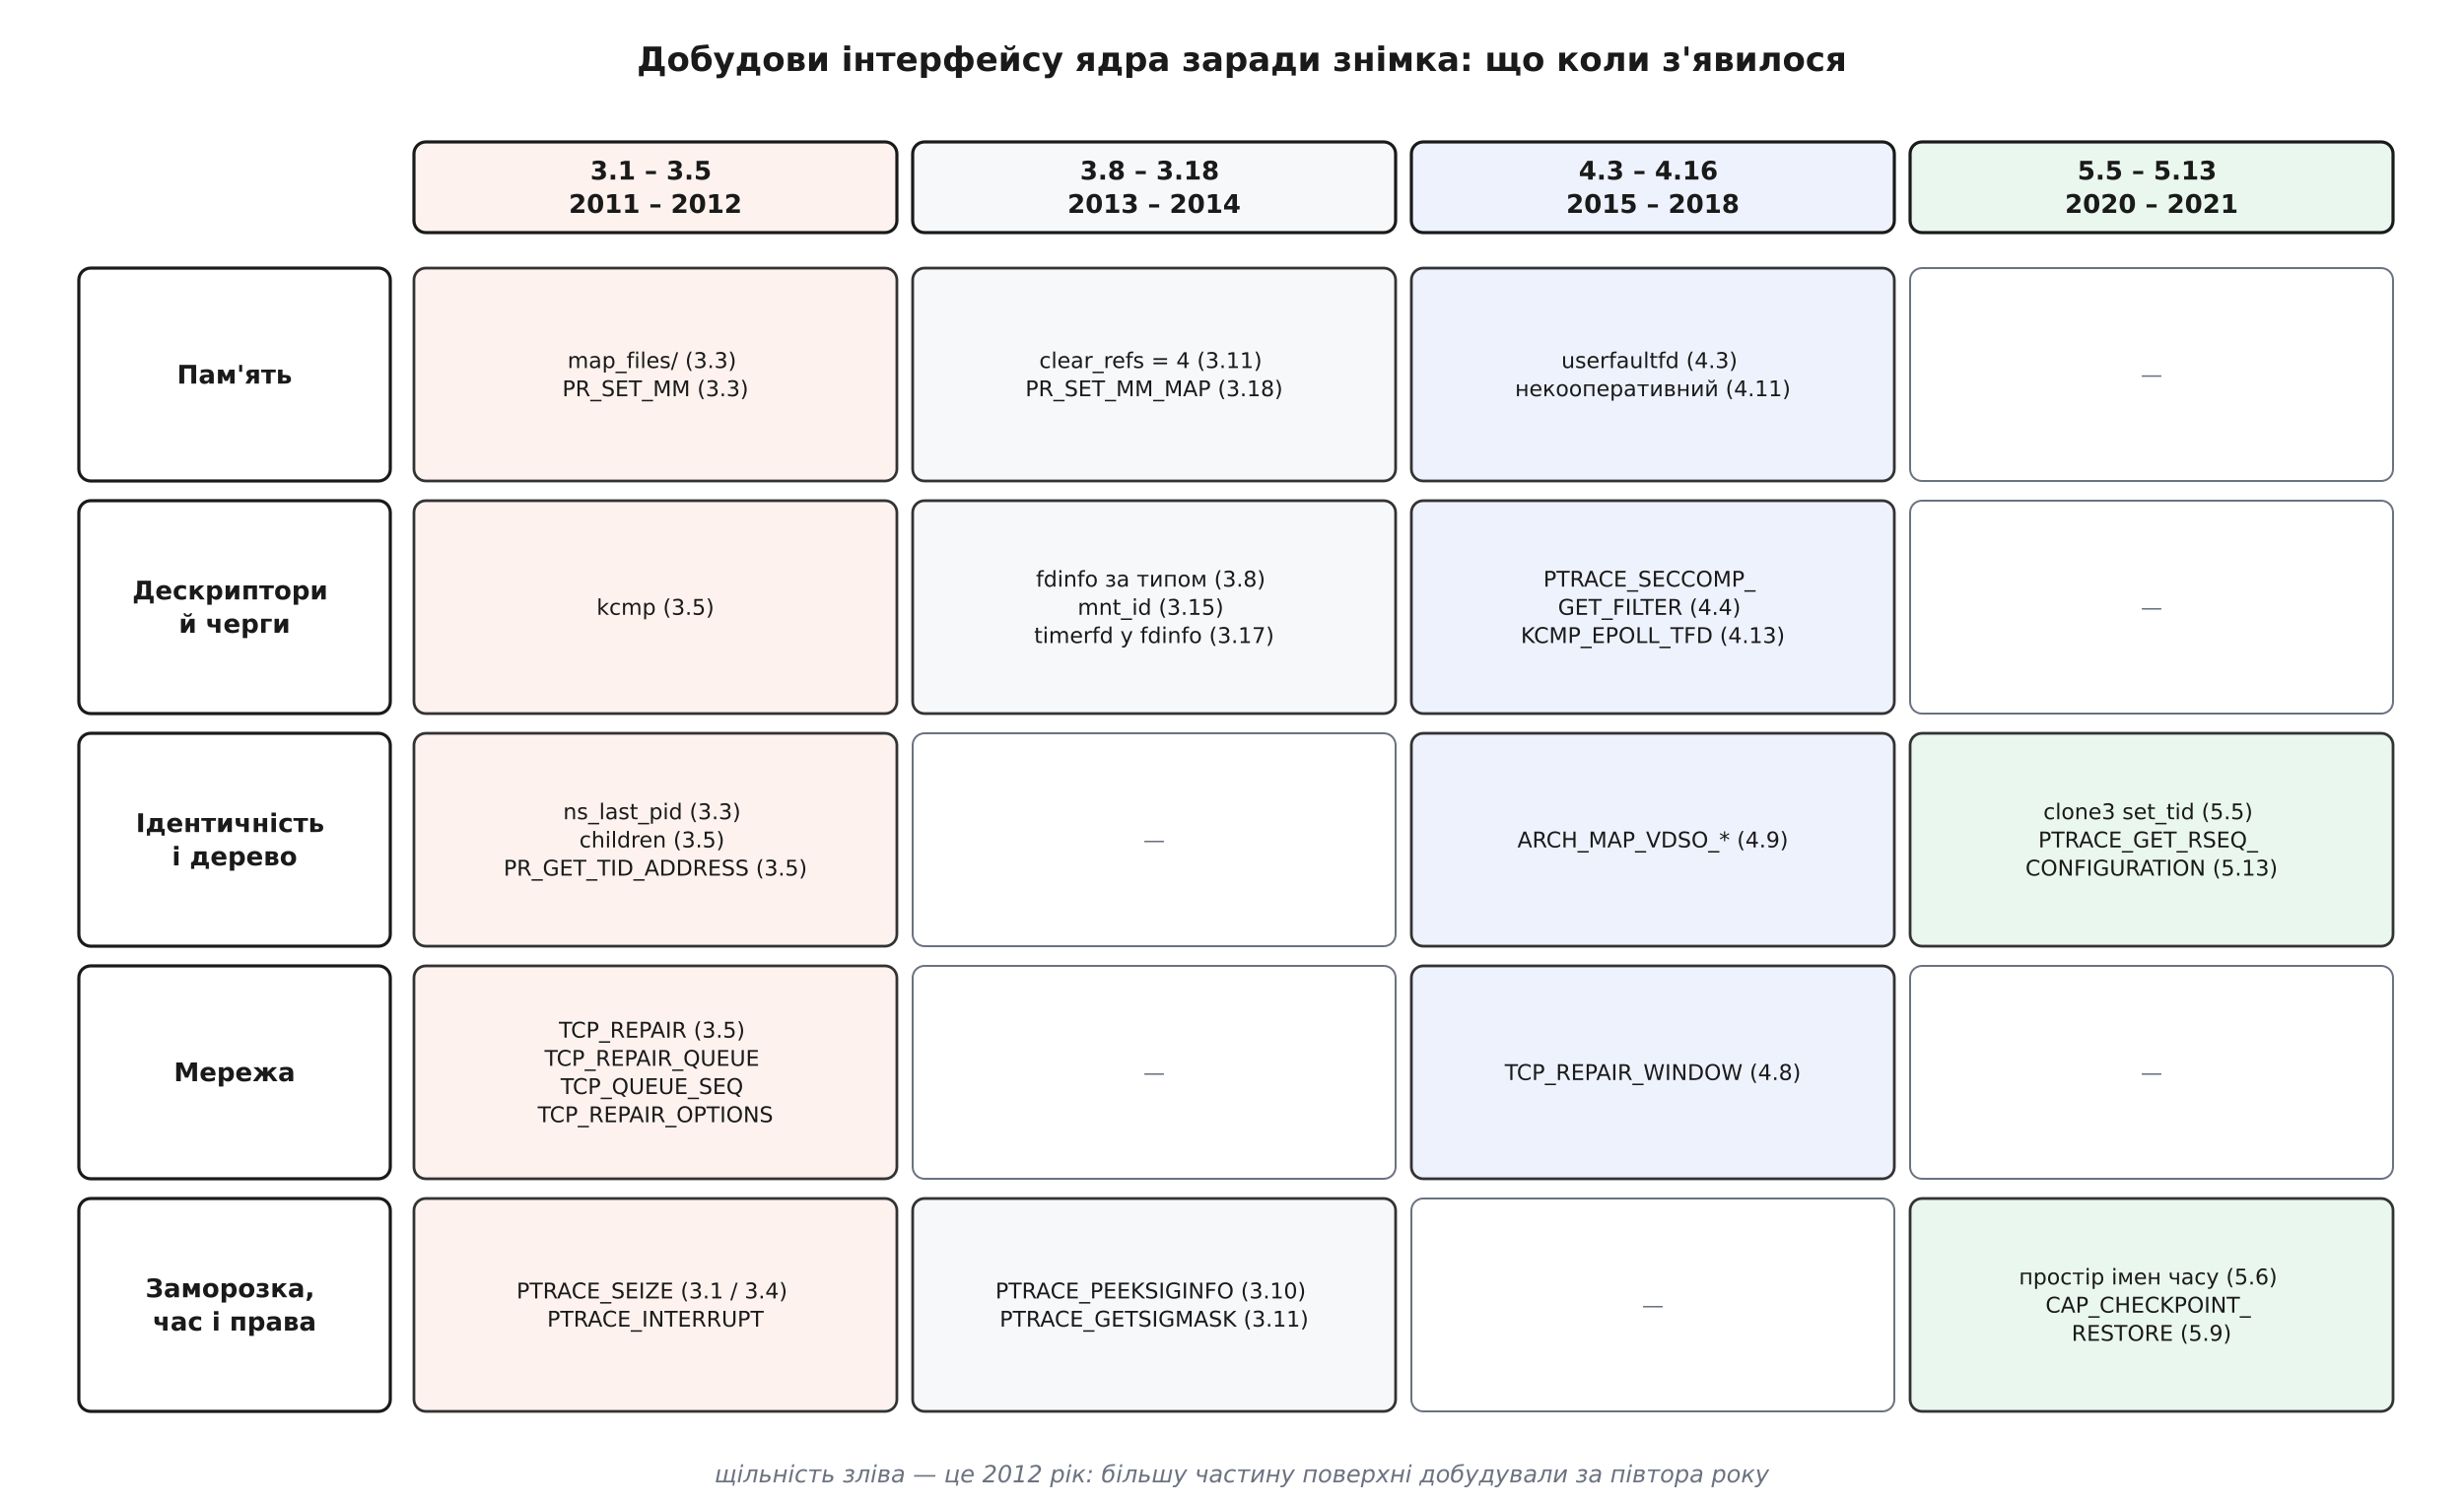
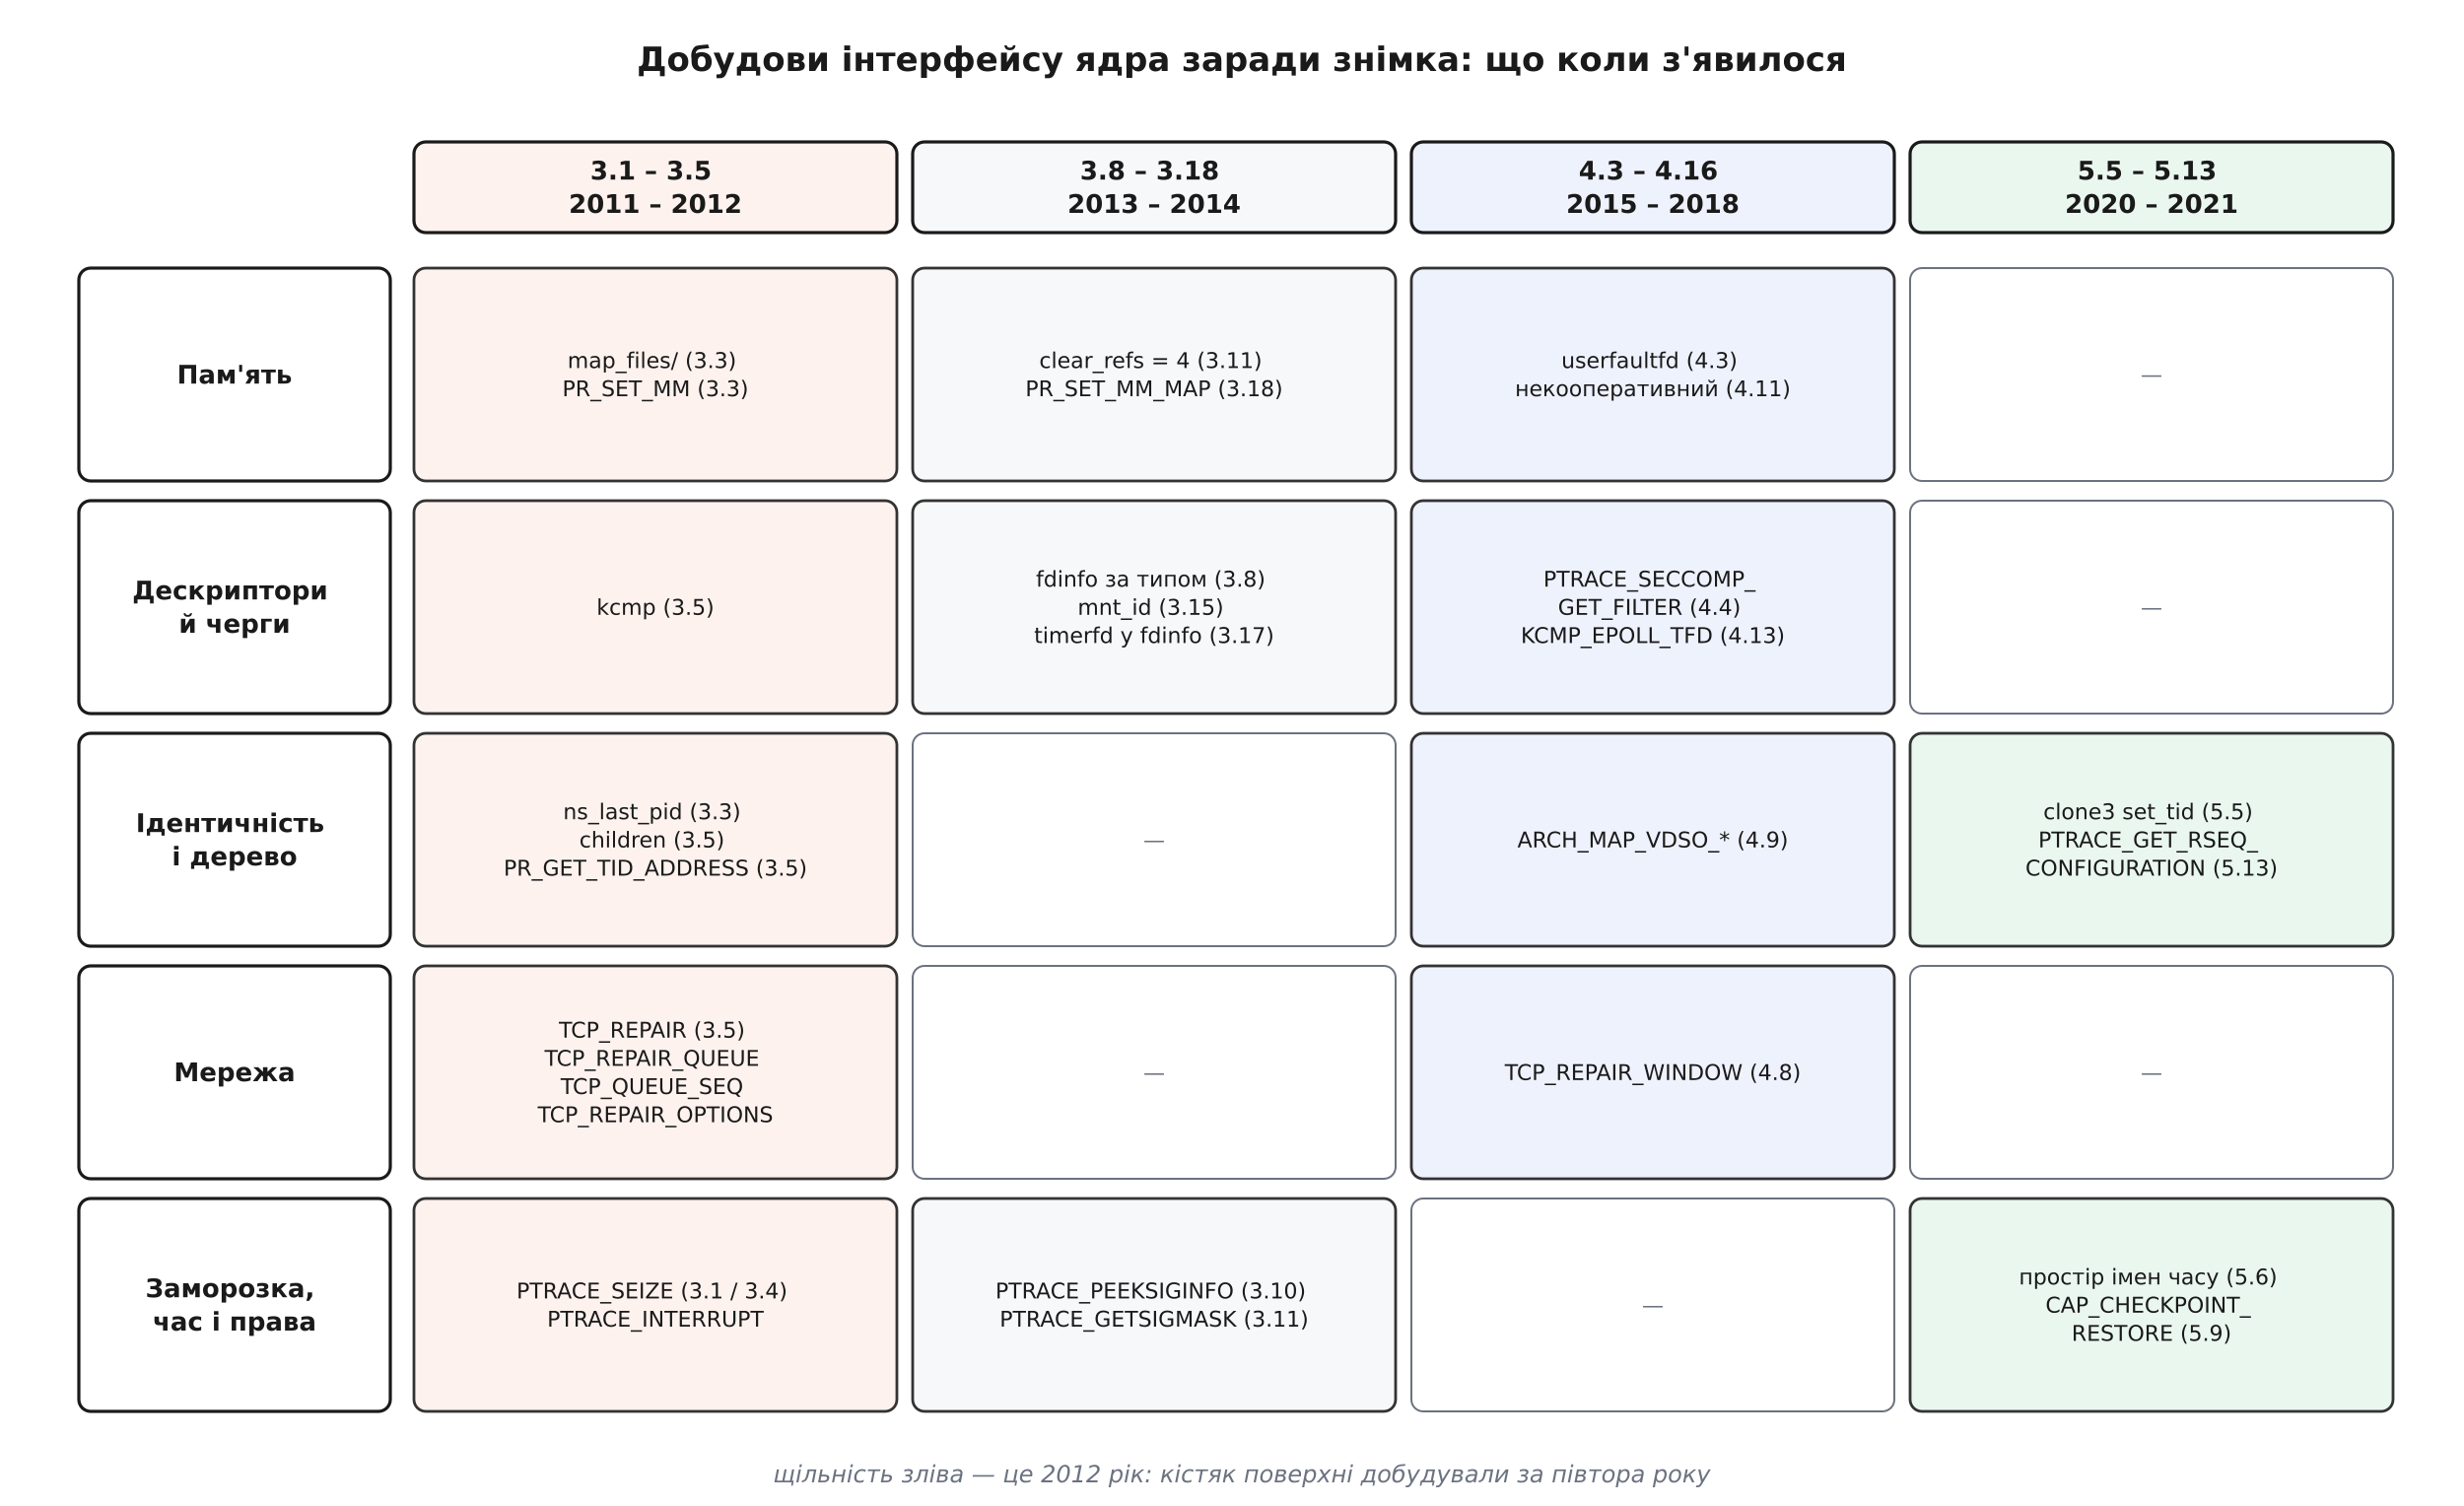
<svg xmlns="http://www.w3.org/2000/svg" viewBox="-10 -10 1250 763.92" font-family="'Segoe UI', 'DejaVu Sans', Arial, sans-serif">
  <rect x="-10" y="-10" width="1250" height="763.92" fill="#ffffff" />
  <defs>
    <marker id="arrow" viewBox="0 0 10 10" refX="9" refY="5" markerWidth="7" markerHeight="7" orient="auto-start-reverse">
      <path d="M0 0 L10 5 L0 10 z" fill="#333333" />
    </marker>
  </defs>
  <text x="620.0" y="26.0" font-family="'Segoe UI', 'DejaVu Sans', Arial, sans-serif" font-size="17" fill="#1a1a1a" text-anchor="middle" font-weight="700">Добудови інтерфейсу ядра заради знімка: що коли з'явилося</text>
  <rect x="200.0" y="62.0" width="245.0" height="46.0" rx="6" fill="#fdf2ee" stroke="#1a1a1a" stroke-width="1.6" />
  <text x="322.5" y="81.1" font-family="'Segoe UI', 'DejaVu Sans', Arial, sans-serif" font-size="13" fill="#1a1a1a" text-anchor="middle" font-weight="700">
    <tspan x="322.5" dy="0.0">3.1 – 3.5</tspan>
    <tspan x="322.5" dy="16.9">2011 – 2012</tspan>
  </text>
  <rect x="453.0" y="62.0" width="245.0" height="46.0" rx="6" fill="#f7f8fa" stroke="#1a1a1a" stroke-width="1.6" />
  <text x="575.5" y="81.1" font-family="'Segoe UI', 'DejaVu Sans', Arial, sans-serif" font-size="13" fill="#1a1a1a" text-anchor="middle" font-weight="700">
    <tspan x="575.5" dy="0.0">3.8 – 3.18</tspan>
    <tspan x="575.5" dy="16.9">2013 – 2014</tspan>
  </text>
  <rect x="706.0" y="62.0" width="245.0" height="46.0" rx="6" fill="#eef2fd" stroke="#1a1a1a" stroke-width="1.6" />
  <text x="828.5" y="81.1" font-family="'Segoe UI', 'DejaVu Sans', Arial, sans-serif" font-size="13" fill="#1a1a1a" text-anchor="middle" font-weight="700">
    <tspan x="828.5" dy="0.0">4.3 – 4.16</tspan>
    <tspan x="828.5" dy="16.9">2015 – 2018</tspan>
  </text>
  <rect x="959.0" y="62.0" width="245.0" height="46.0" rx="6" fill="#eaf7ef" stroke="#1a1a1a" stroke-width="1.6" />
  <text x="1081.5" y="81.1" font-family="'Segoe UI', 'DejaVu Sans', Arial, sans-serif" font-size="13" fill="#1a1a1a" text-anchor="middle" font-weight="700">
    <tspan x="1081.5" dy="0.0">5.5 – 5.13</tspan>
    <tspan x="1081.5" dy="16.9">2020 – 2021</tspan>
  </text>
  <rect x="30.0" y="126.0" width="158.0" height="108.0" rx="6" fill="#ffffff" stroke="#1a1a1a" stroke-width="1.6" />
  <text x="109.0" y="184.6" font-family="'Segoe UI', 'DejaVu Sans', Arial, sans-serif" font-size="13" fill="#1a1a1a" text-anchor="middle" font-weight="700">
    <tspan x="109.0" dy="0.0">Пам'ять</tspan>
  </text>
  <rect x="200.0" y="126.0" width="245.0" height="108.0" rx="6" fill="#fdf2ee" stroke="#333333" stroke-width="1.4" />
  <text x="322.5" y="176.7" font-family="'Segoe UI', 'DejaVu Sans', Arial, sans-serif" font-size="11" fill="#1a1a1a" text-anchor="middle">
    <tspan x="322.5" dy="0.0">map_files/ (3.3)</tspan>
    <tspan x="322.5" dy="14.3">PR_SET_MM (3.3)</tspan>
  </text>
  <rect x="453.0" y="126.0" width="245.0" height="108.0" rx="6" fill="#f7f8fa" stroke="#333333" stroke-width="1.4" />
  <text x="575.5" y="176.7" font-family="'Segoe UI', 'DejaVu Sans', Arial, sans-serif" font-size="11" fill="#1a1a1a" text-anchor="middle">
    <tspan x="575.5" dy="0.0">clear_refs = 4 (3.11)</tspan>
    <tspan x="575.5" dy="14.3">PR_SET_MM_MAP (3.18)</tspan>
  </text>
  <rect x="706.0" y="126.0" width="245.0" height="108.0" rx="6" fill="#eef2fd" stroke="#333333" stroke-width="1.4" />
  <text x="828.5" y="176.7" font-family="'Segoe UI', 'DejaVu Sans', Arial, sans-serif" font-size="11" fill="#1a1a1a" text-anchor="middle">
    <tspan x="828.5" dy="0.0">userfaultfd (4.3)</tspan>
    <tspan x="828.5" dy="14.3">некооперативний (4.11)</tspan>
  </text>
  <rect x="959.0" y="126.0" width="245.0" height="108.0" rx="6" fill="#ffffff" stroke="#6b7280" stroke-width="1.0" />
  <text x="1081.5" y="183.8" font-family="'Segoe UI', 'DejaVu Sans', Arial, sans-serif" font-size="11" fill="#6b7280" text-anchor="middle">
    <tspan x="1081.5" dy="0.0">—</tspan>
  </text>
  <rect x="30.0" y="244.0" width="158.0" height="108.0" rx="6" fill="#ffffff" stroke="#1a1a1a" stroke-width="1.6" />
  <text x="109.0" y="294.1" font-family="'Segoe UI', 'DejaVu Sans', Arial, sans-serif" font-size="13" fill="#1a1a1a" text-anchor="middle" font-weight="700">
    <tspan x="109.0" dy="0.0">Дескриптори</tspan>
    <tspan x="109.0" dy="16.9">й черги</tspan>
  </text>
  <rect x="200.0" y="244.0" width="245.0" height="108.0" rx="6" fill="#fdf2ee" stroke="#333333" stroke-width="1.4" />
  <text x="322.5" y="301.9" font-family="'Segoe UI', 'DejaVu Sans', Arial, sans-serif" font-size="11" fill="#1a1a1a" text-anchor="middle">
    <tspan x="322.5" dy="0.0">kcmp (3.5)</tspan>
  </text>
  <rect x="453.0" y="244.0" width="245.0" height="108.0" rx="6" fill="#f7f8fa" stroke="#333333" stroke-width="1.4" />
  <text x="575.5" y="287.6" font-family="'Segoe UI', 'DejaVu Sans', Arial, sans-serif" font-size="11" fill="#1a1a1a" text-anchor="middle">
    <tspan x="575.5" dy="0.0">fdinfo за типом (3.8)</tspan>
    <tspan x="575.5" dy="14.3">mnt_id (3.15)</tspan>
    <tspan x="575.5" dy="14.3">timerfd у fdinfo (3.17)</tspan>
  </text>
  <rect x="706.0" y="244.0" width="245.0" height="108.0" rx="6" fill="#eef2fd" stroke="#333333" stroke-width="1.4" />
  <text x="828.5" y="287.6" font-family="'Segoe UI', 'DejaVu Sans', Arial, sans-serif" font-size="11" fill="#1a1a1a" text-anchor="middle">
    <tspan x="828.5" dy="0.0">PTRACE_SECCOMP_</tspan>
    <tspan x="828.5" dy="14.3">GET_FILTER (4.4)</tspan>
    <tspan x="828.5" dy="14.3">KCMP_EPOLL_TFD (4.13)</tspan>
  </text>
  <rect x="959.0" y="244.0" width="245.0" height="108.0" rx="6" fill="#ffffff" stroke="#6b7280" stroke-width="1.0" />
  <text x="1081.5" y="301.9" font-family="'Segoe UI', 'DejaVu Sans', Arial, sans-serif" font-size="11" fill="#6b7280" text-anchor="middle">
    <tspan x="1081.5" dy="0.0">—</tspan>
  </text>
  <rect x="30.0" y="362.0" width="158.0" height="108.0" rx="6" fill="#ffffff" stroke="#1a1a1a" stroke-width="1.6" />
  <text x="109.0" y="412.1" font-family="'Segoe UI', 'DejaVu Sans', Arial, sans-serif" font-size="13" fill="#1a1a1a" text-anchor="middle" font-weight="700">
    <tspan x="109.0" dy="0.0">Ідентичність</tspan>
    <tspan x="109.0" dy="16.9">і дерево</tspan>
  </text>
  <rect x="200.0" y="362.0" width="245.0" height="108.0" rx="6" fill="#fdf2ee" stroke="#333333" stroke-width="1.4" />
  <text x="322.5" y="405.6" font-family="'Segoe UI', 'DejaVu Sans', Arial, sans-serif" font-size="11" fill="#1a1a1a" text-anchor="middle">
    <tspan x="322.5" dy="0.0">ns_last_pid (3.3)</tspan>
    <tspan x="322.5" dy="14.3">children (3.5)</tspan>
    <tspan x="322.5" dy="14.3">PR_GET_TID_ADDRESS (3.5)</tspan>
  </text>
  <rect x="453.0" y="362.0" width="245.0" height="108.0" rx="6" fill="#ffffff" stroke="#6b7280" stroke-width="1.0" />
  <text x="575.5" y="419.9" font-family="'Segoe UI', 'DejaVu Sans', Arial, sans-serif" font-size="11" fill="#6b7280" text-anchor="middle">
    <tspan x="575.5" dy="0.0">—</tspan>
  </text>
  <rect x="706.0" y="362.0" width="245.0" height="108.0" rx="6" fill="#eef2fd" stroke="#333333" stroke-width="1.4" />
  <text x="828.5" y="419.9" font-family="'Segoe UI', 'DejaVu Sans', Arial, sans-serif" font-size="11" fill="#1a1a1a" text-anchor="middle">
    <tspan x="828.5" dy="0.0">ARCH_MAP_VDSO_* (4.9)</tspan>
  </text>
  <rect x="959.0" y="362.0" width="245.0" height="108.0" rx="6" fill="#eaf7ef" stroke="#333333" stroke-width="1.4" />
  <text x="1081.5" y="405.6" font-family="'Segoe UI', 'DejaVu Sans', Arial, sans-serif" font-size="11" fill="#1a1a1a" text-anchor="middle">
    <tspan x="1081.5" dy="0.0">clone3 set_tid (5.5)</tspan>
    <tspan x="1081.5" dy="14.3">PTRACE_GET_RSEQ_</tspan>
    <tspan x="1081.5" dy="14.3">CONFIGURATION (5.13)</tspan>
  </text>
  <rect x="30.0" y="480.0" width="158.0" height="108.0" rx="6" fill="#ffffff" stroke="#1a1a1a" stroke-width="1.6" />
  <text x="109.0" y="538.5" font-family="'Segoe UI', 'DejaVu Sans', Arial, sans-serif" font-size="13" fill="#1a1a1a" text-anchor="middle" font-weight="700">
    <tspan x="109.0" dy="0.0">Мережа</tspan>
  </text>
  <rect x="200.0" y="480.0" width="245.0" height="108.0" rx="6" fill="#fdf2ee" stroke="#333333" stroke-width="1.4" />
  <text x="322.5" y="516.4" font-family="'Segoe UI', 'DejaVu Sans', Arial, sans-serif" font-size="11" fill="#1a1a1a" text-anchor="middle">
    <tspan x="322.5" dy="0.0">TCP_REPAIR (3.5)</tspan>
    <tspan x="322.5" dy="14.3">TCP_REPAIR_QUEUE</tspan>
    <tspan x="322.5" dy="14.3">TCP_QUEUE_SEQ</tspan>
    <tspan x="322.5" dy="14.3">TCP_REPAIR_OPTIONS</tspan>
  </text>
  <rect x="453.0" y="480.0" width="245.0" height="108.0" rx="6" fill="#ffffff" stroke="#6b7280" stroke-width="1.0" />
  <text x="575.5" y="537.9" font-family="'Segoe UI', 'DejaVu Sans', Arial, sans-serif" font-size="11" fill="#6b7280" text-anchor="middle">
    <tspan x="575.5" dy="0.0">—</tspan>
  </text>
  <rect x="706.0" y="480.0" width="245.0" height="108.0" rx="6" fill="#eef2fd" stroke="#333333" stroke-width="1.4" />
  <text x="828.5" y="537.9" font-family="'Segoe UI', 'DejaVu Sans', Arial, sans-serif" font-size="11" fill="#1a1a1a" text-anchor="middle">
    <tspan x="828.5" dy="0.0">TCP_REPAIR_WINDOW (4.8)</tspan>
  </text>
  <rect x="959.0" y="480.0" width="245.0" height="108.0" rx="6" fill="#ffffff" stroke="#6b7280" stroke-width="1.0" />
  <text x="1081.5" y="537.9" font-family="'Segoe UI', 'DejaVu Sans', Arial, sans-serif" font-size="11" fill="#6b7280" text-anchor="middle">
    <tspan x="1081.5" dy="0.0">—</tspan>
  </text>
  <rect x="30.0" y="598.0" width="158.0" height="108.0" rx="6" fill="#ffffff" stroke="#1a1a1a" stroke-width="1.6" />
  <text x="109.0" y="648.1" font-family="'Segoe UI', 'DejaVu Sans', Arial, sans-serif" font-size="13" fill="#1a1a1a" text-anchor="middle" font-weight="700">
    <tspan x="109.0" dy="0.0">Заморозка,</tspan>
    <tspan x="109.0" dy="16.9">час і права</tspan>
  </text>
  <rect x="200.0" y="598.0" width="245.0" height="108.0" rx="6" fill="#fdf2ee" stroke="#333333" stroke-width="1.4" />
  <text x="322.5" y="648.7" font-family="'Segoe UI', 'DejaVu Sans', Arial, sans-serif" font-size="11" fill="#1a1a1a" text-anchor="middle">
    <tspan x="322.5" dy="0.0">PTRACE_SEIZE (3.1 / 3.4)</tspan>
    <tspan x="322.5" dy="14.3">PTRACE_INTERRUPT</tspan>
  </text>
  <rect x="453.0" y="598.0" width="245.0" height="108.0" rx="6" fill="#f7f8fa" stroke="#333333" stroke-width="1.4" />
  <text x="575.5" y="648.7" font-family="'Segoe UI', 'DejaVu Sans', Arial, sans-serif" font-size="11" fill="#1a1a1a" text-anchor="middle">
    <tspan x="575.5" dy="0.0">PTRACE_PEEKSIGINFO (3.10)</tspan>
    <tspan x="575.5" dy="14.3">PTRACE_GETSIGMASK (3.11)</tspan>
  </text>
  <rect x="706.0" y="598.0" width="245.0" height="108.0" rx="6" fill="#ffffff" stroke="#6b7280" stroke-width="1.0" />
  <text x="828.5" y="655.9" font-family="'Segoe UI', 'DejaVu Sans', Arial, sans-serif" font-size="11" fill="#6b7280" text-anchor="middle">
    <tspan x="828.5" dy="0.0">—</tspan>
  </text>
  <rect x="959.0" y="598.0" width="245.0" height="108.0" rx="6" fill="#eaf7ef" stroke="#333333" stroke-width="1.4" />
  <text x="1081.5" y="641.6" font-family="'Segoe UI', 'DejaVu Sans', Arial, sans-serif" font-size="11" fill="#1a1a1a" text-anchor="middle">
    <tspan x="1081.5" dy="0.0">простір імен часу (5.6)</tspan>
    <tspan x="1081.5" dy="14.3">CAP_CHECKPOINT_</tspan>
    <tspan x="1081.5" dy="14.3">RESTORE (5.9)</tspan>
  </text>
-   <text x="620.0" y="742.0" font-family="'Segoe UI', 'DejaVu Sans', Arial, sans-serif" font-size="12" fill="#6b7280" text-anchor="middle" font-style="italic">щільність зліва — це 2012 рік: більшу частину поверхні добудували за півтора року</text>
+   <text x="620.0" y="742.0" font-family="'Segoe UI', 'DejaVu Sans', Arial, sans-serif" font-size="12" fill="#6b7280" text-anchor="middle" font-style="italic">щільність зліва — це 2012 рік: кістяк поверхні добудували за півтора року</text>
</svg>
